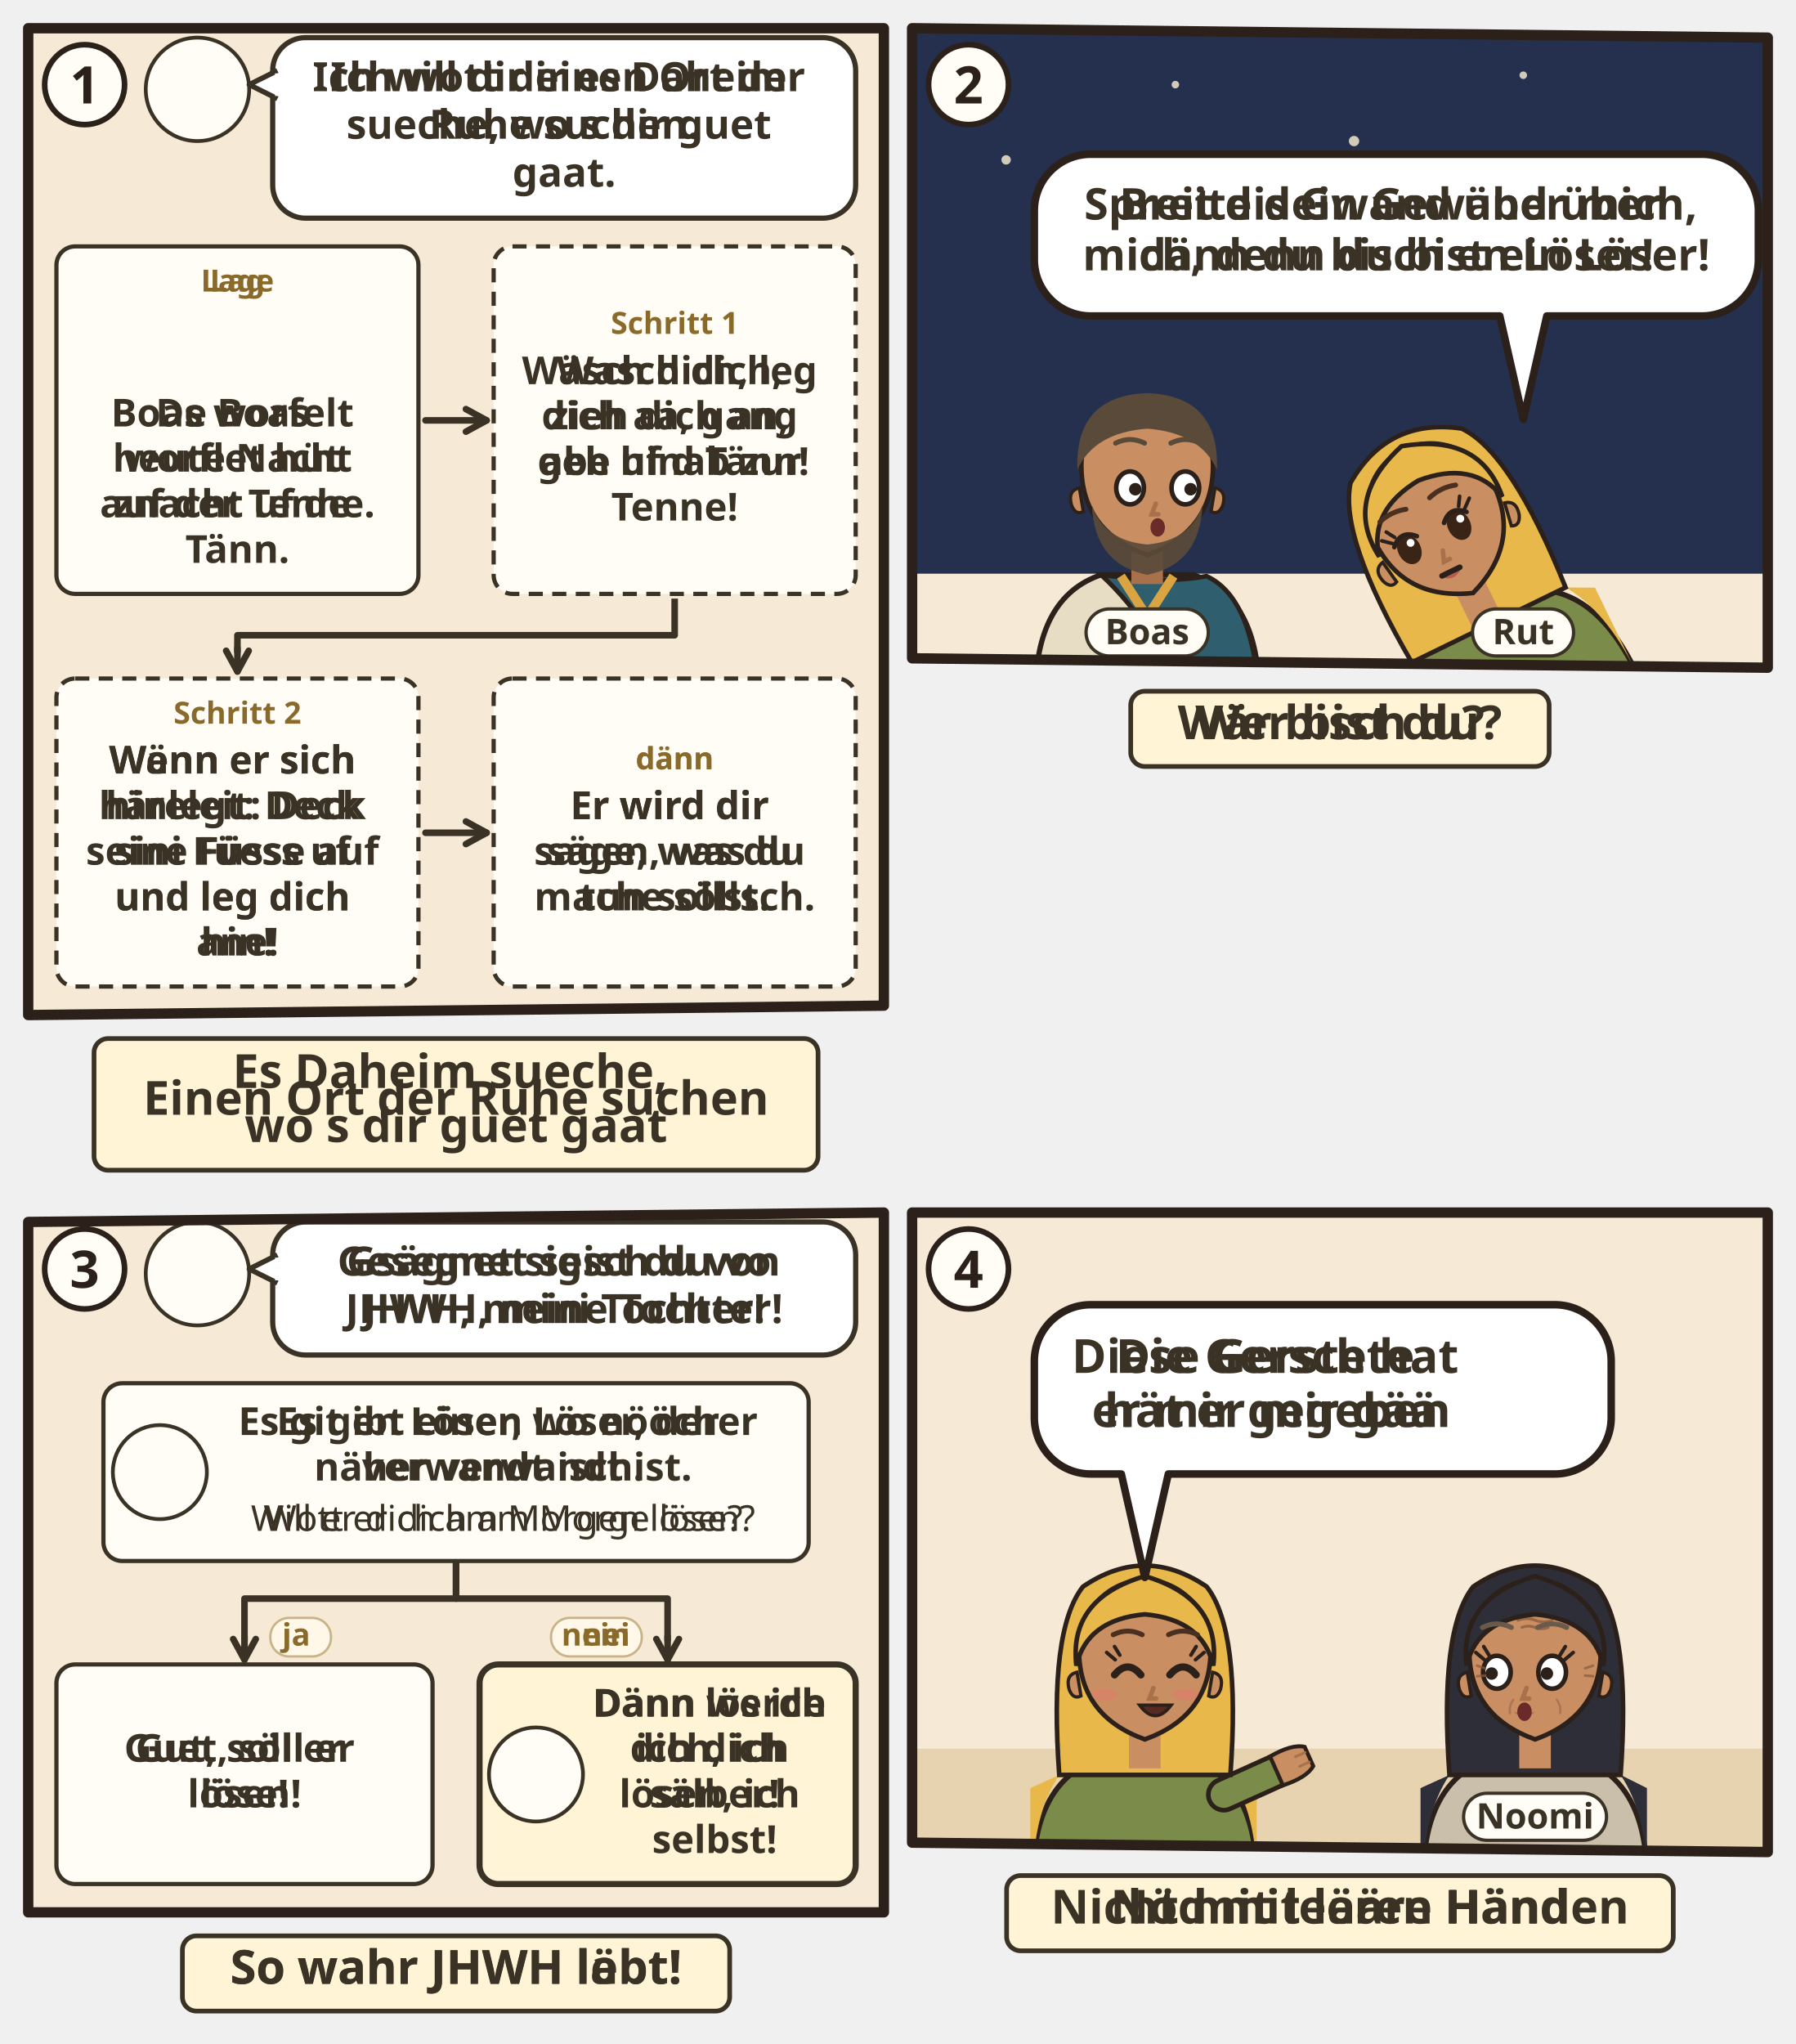
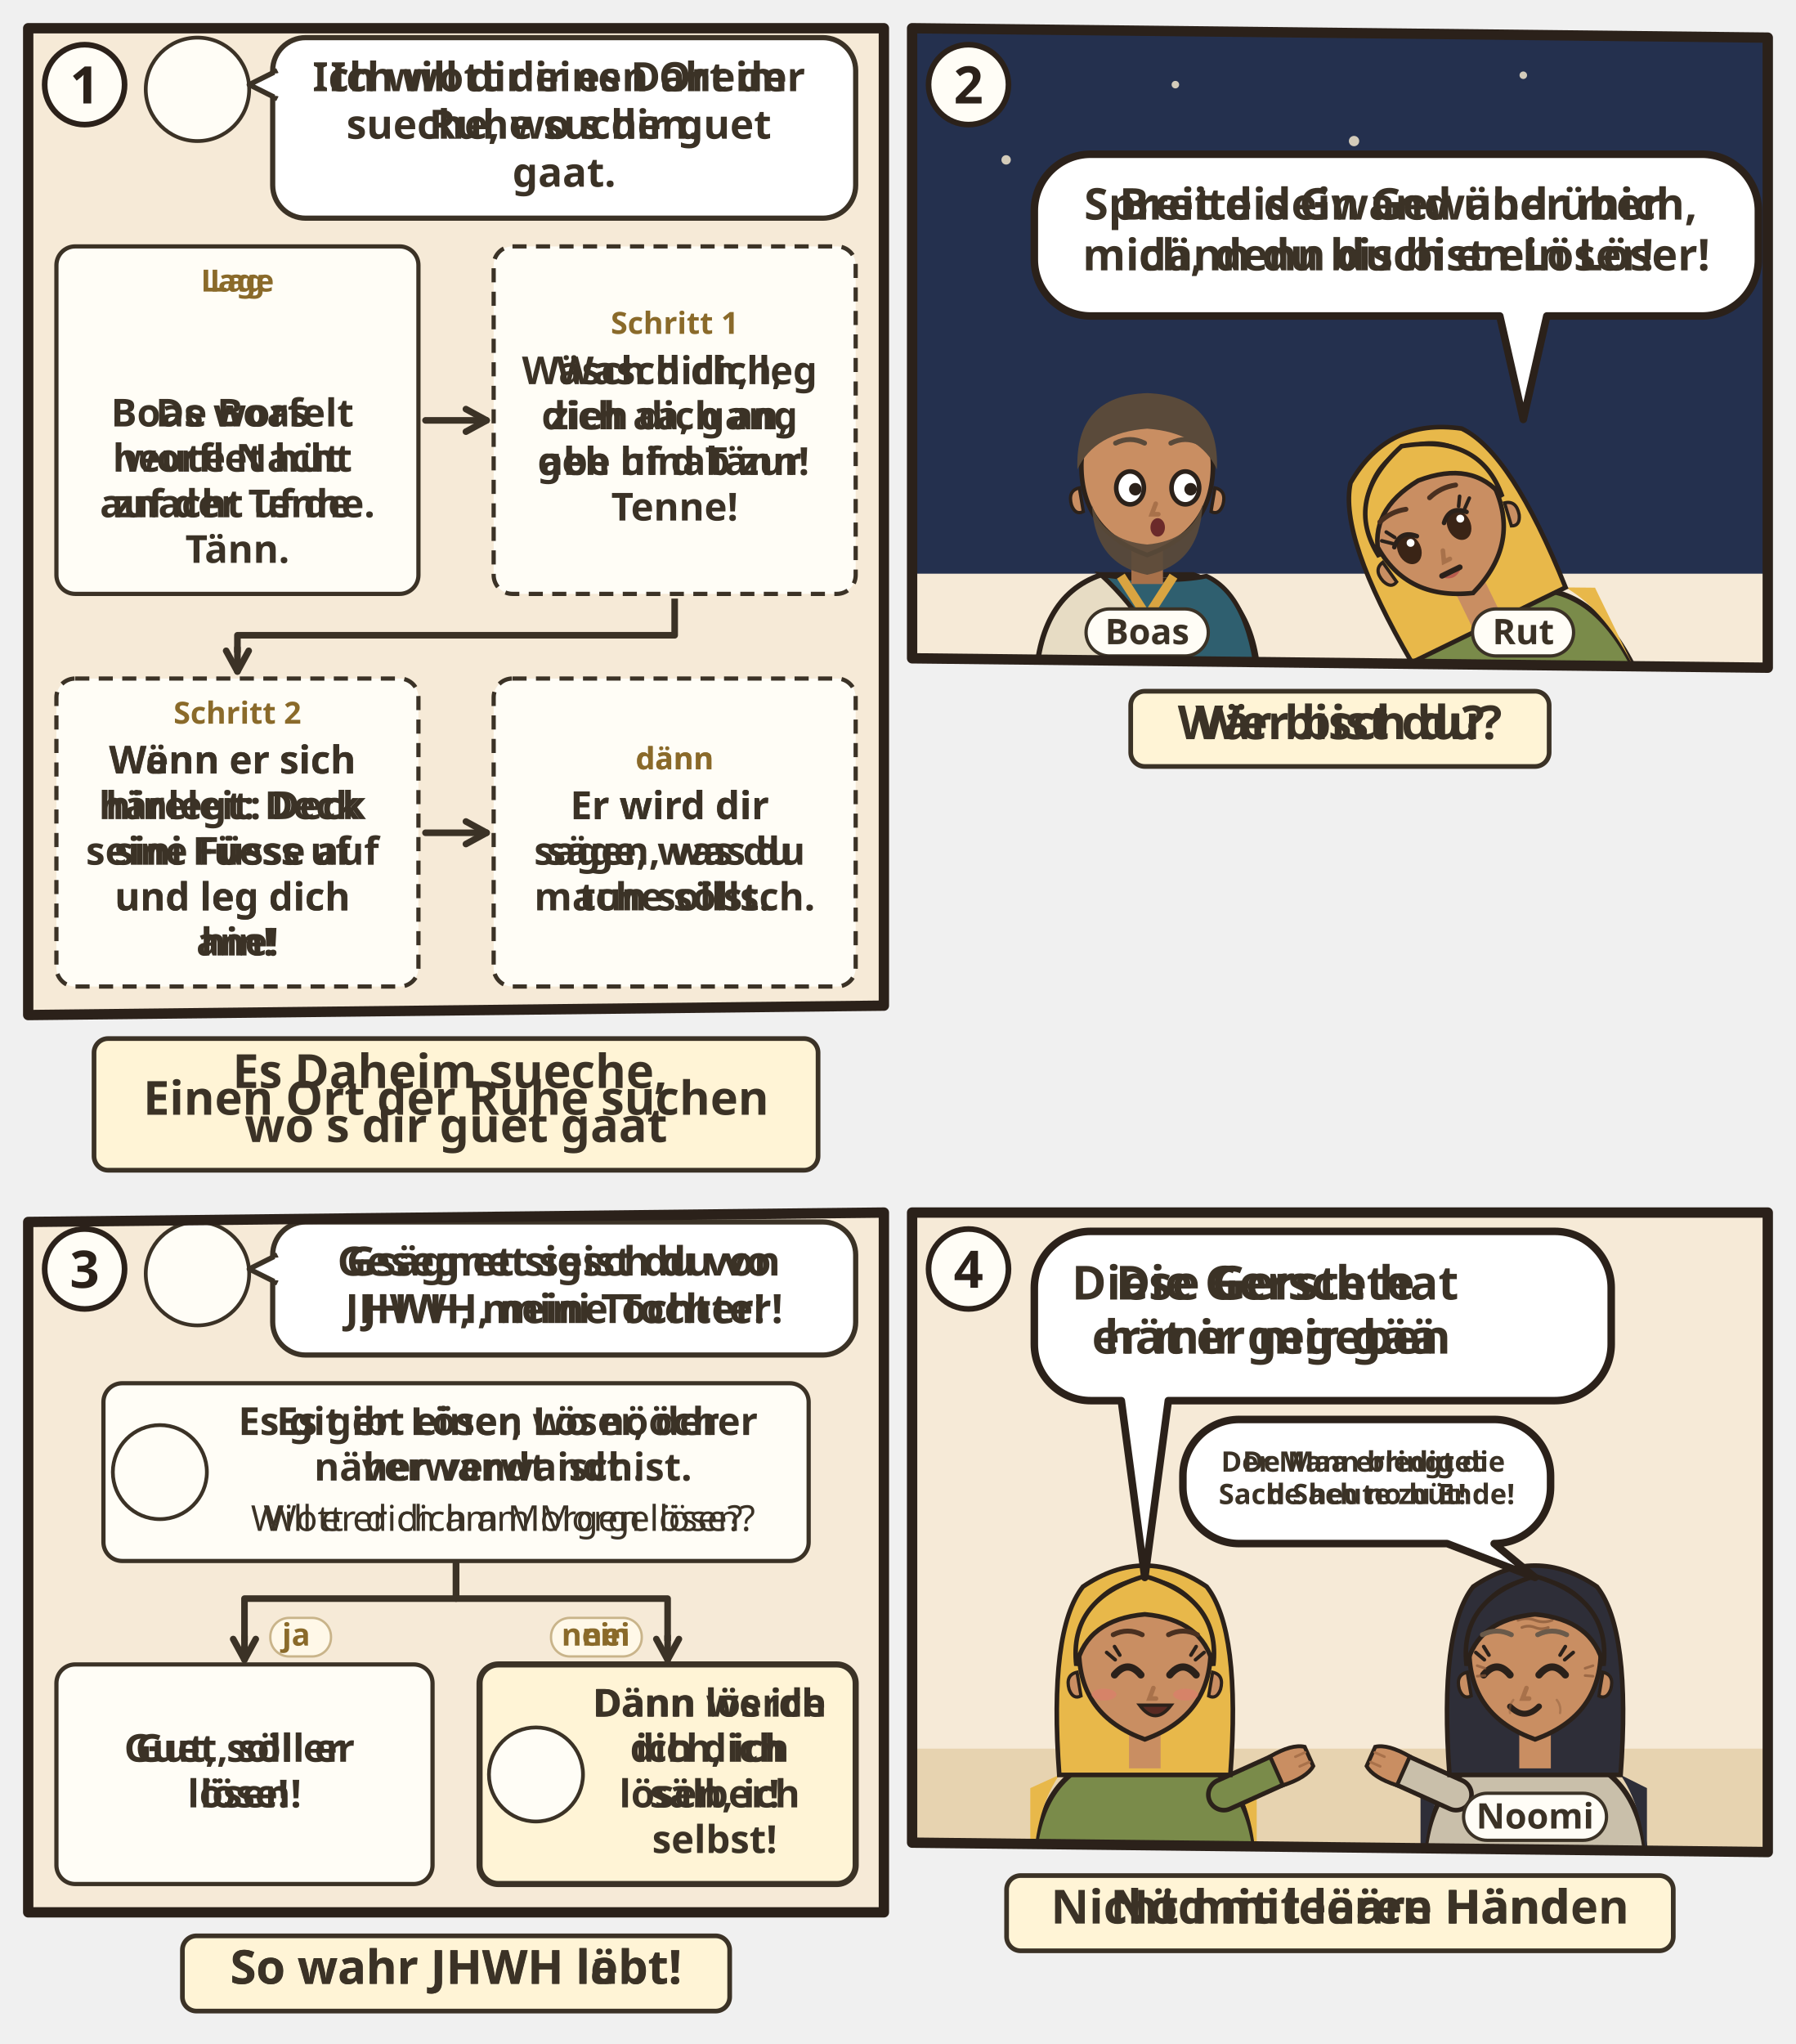
<svg xmlns="http://www.w3.org/2000/svg" viewBox="0 0 382 434.688">
  <svg class="ill-tile" data-span="1" x="0" y="0" width="194" height="255.868" viewBox="0 0 194 255.868">
    <g transform="translate(4 4)">
      <clipPath id="an-cp-rut-003-1">
        <polygon points="2,2 184,2 184,209.868 2,211.868" />
      </clipPath>
      <g clip-path="url(#an-cp-rut-003-1)">
        <polygon points="2,2 184,2 184,209.868 2,211.868" fill="#F6EAD7" />
        <circle cx="38.0" cy="15.0" r="11.0" fill="#FFFDF6" stroke="#3B3226" stroke-width=".8" />
        <use href="#an-p-noomi" x="29.6" y="5.8" width="16.8" height="18.0" />
        <rect x="54.0" y="4" width="124.0" height="38.4" rx="7" fill="#FFFFFF" stroke="#3B3226" stroke-width="1.1" />
        <path d="M55.0 11L49.0 14L55.0 17" fill="#FFFFFF" stroke="#3B3226" stroke-width="1.1" stroke-linejoin="round" />
        <path d="M55.2 11.6V16.4" stroke="#FFFFFF" stroke-width="1.4" />
        <text class="lw lw-de" text-anchor="middle" font-family="sans-serif" font-size="8.6" font-weight="700" fill="#3B3226">
          <tspan x="116.0" y="15.4">Ich will dir einen Ort der</tspan>
          <tspan x="116.0" y="25.5">Ruhe suchen.</tspan>
        </text>
        <text class="lw lw-gsw" text-anchor="middle" font-family="sans-serif" font-size="8.6" font-weight="700" fill="#3B3226">
          <tspan x="116.0" y="15.4">Ich wott dir es Daheim</tspan>
          <tspan x="116.0" y="25.5">sueche, wo s dir guet</tspan>
          <tspan x="116.0" y="35.7">gaat.</tspan>
        </text>
        <g class="dg-cell">
          <rect x="8.0" y="48.4" width="77.0" height="73.9" rx="4" fill="#FFFDF6" stroke="#3B3226" stroke-width="0.9" />
          <text class="lw lw-de" text-anchor="middle" font-family="sans-serif" font-size="6.5" font-weight="700" fill="#8A6A2A">
            <tspan x="46.5" y="58.0">Lage</tspan>
          </text>
          <text class="lw lw-gsw" text-anchor="middle" font-family="sans-serif" font-size="6.5" font-weight="700" fill="#8A6A2A">
            <tspan x="46.5" y="58.0">Lag</tspan>
          </text>
          <use href="#an-p-boas" x="40.9" y="61.6" width="11.3" height="16" />
          <text class="lw lw-de" text-anchor="middle" font-family="sans-serif" font-size="8.2" font-weight="700" fill="#3B3226">
            <tspan x="46.5" y="86.7">Boas worfelt</tspan>
            <tspan x="46.5" y="96.3">heute Nacht</tspan>
            <tspan x="46.5" y="106.0">auf der Tenne.</tspan>
          </text>
          <text class="lw lw-gsw" text-anchor="middle" font-family="sans-serif" font-size="8.2" font-weight="700" fill="#3B3226">
            <tspan x="46.5" y="86.7">De Boas</tspan>
            <tspan x="46.5" y="96.3">worflet hüt</tspan>
            <tspan x="46.5" y="106.0">znacht uf de</tspan>
            <tspan x="46.5" y="115.7">Tänn.</tspan>
          </text>
        </g>
        <g class="dg-cell">
          <rect x="101.0" y="48.4" width="77.0" height="73.9" rx="4" fill="#FFFDF6" stroke="#3B3226" stroke-width="0.9" stroke-dasharray="3 2" />
          <text text-anchor="middle" font-family="sans-serif" font-size="6.5" font-weight="700" fill="#8A6A2A">
            <tspan x="139.5" y="67.0">Schritt 1</tspan>
          </text>
          <text class="lw lw-de" text-anchor="middle" font-family="sans-serif" font-size="8.2" font-weight="700" fill="#3B3226">
            <tspan x="139.5" y="77.7">Wasch dich,</tspan>
            <tspan x="139.5" y="87.3">zieh dich an,</tspan>
            <tspan x="139.5" y="97.0">geh hinab zur</tspan>
            <tspan x="139.5" y="106.7">Tenne!</tspan>
          </text>
          <text class="lw lw-gsw" text-anchor="middle" font-family="sans-serif" font-size="8.2" font-weight="700" fill="#3B3226">
            <tspan x="139.5" y="77.7">Wäsch dich, leg</tspan>
            <tspan x="139.5" y="87.3">dich aa, gang</tspan>
            <tspan x="139.5" y="97.0">abe uf d Tänn!</tspan>
          </text>
        </g>
        <g class="dg-cell">
          <rect x="8.0" y="140.3" width="77.0" height="65.5" rx="4" fill="#FFFDF6" stroke="#3B3226" stroke-width="0.9" stroke-dasharray="3 2" />
          <text text-anchor="middle" font-family="sans-serif" font-size="6.5" font-weight="700" fill="#8A6A2A">
            <tspan x="46.5" y="149.9">Schritt 2</tspan>
          </text>
          <text class="lw lw-de" text-anchor="middle" font-family="sans-serif" font-size="8.2" font-weight="700" fill="#3B3226">
            <tspan x="46.5" y="160.5">Wenn er sich</tspan>
            <tspan x="46.5" y="170.2">hinlegt: Deck</tspan>
            <tspan x="46.5" y="179.9">seine Füsse auf</tspan>
            <tspan x="46.5" y="189.6">und leg dich</tspan>
            <tspan x="46.5" y="199.2">hin!</tspan>
          </text>
          <text class="lw lw-gsw" text-anchor="middle" font-family="sans-serif" font-size="8.2" font-weight="700" fill="#3B3226">
            <tspan x="46.5" y="160.5">Wänn er sich</tspan>
            <tspan x="46.5" y="170.2">häreleit: Deck</tspan>
            <tspan x="46.5" y="179.9">sini Füess uf</tspan>
            <tspan x="46.5" y="189.6">und leg dich</tspan>
            <tspan x="46.5" y="199.2">ane!</tspan>
          </text>
        </g>
        <g class="dg-cell">
          <rect x="101.0" y="140.3" width="77.0" height="65.5" rx="4" fill="#FFFDF6" stroke="#3B3226" stroke-width="0.9" stroke-dasharray="3 2" />
          <text class="lw lw-de" text-anchor="middle" font-family="sans-serif" font-size="6.5" font-weight="700" fill="#8A6A2A">
            <tspan x="139.5" y="159.6">dann</tspan>
          </text>
          <text class="lw lw-gsw" text-anchor="middle" font-family="sans-serif" font-size="6.5" font-weight="700" fill="#8A6A2A">
            <tspan x="139.5" y="159.6">dänn</tspan>
          </text>
          <text class="lw lw-de" text-anchor="middle" font-family="sans-serif" font-size="8.2" font-weight="700" fill="#3B3226">
            <tspan x="139.5" y="170.2">Er wird dir</tspan>
            <tspan x="139.5" y="179.9">sagen, was du</tspan>
            <tspan x="139.5" y="189.6">tun sollst.</tspan>
          </text>
          <text class="lw lw-gsw" text-anchor="middle" font-family="sans-serif" font-size="8.2" font-weight="700" fill="#3B3226">
            <tspan x="139.5" y="170.2">Er wird dir</tspan>
            <tspan x="139.5" y="179.9">säge, was du</tspan>
            <tspan x="139.5" y="189.6">mache söllsch.</tspan>
          </text>
        </g>
        <path d="M86.5 85.4L99.5 85.4" stroke="#3B3226" stroke-width="1.4" stroke-linecap="round" />
        <path d="M95.1 87.8L99.5 85.4L95.1 83.0" fill="none" stroke="#3B3226" stroke-width="1.4" stroke-linecap="round" stroke-linejoin="round" />
        <path d="M139.5 123.3V131.1H46.5V134.8" fill="none" stroke="#3B3226" stroke-width="1.4" stroke-linejoin="round" />
        <path d="M46.5 133.8L46.5 138.8" stroke="#3B3226" stroke-width="1.4" stroke-linecap="round" />
        <path d="M44.1 134.4L46.5 138.8L48.9 134.4" fill="none" stroke="#3B3226" stroke-width="1.4" stroke-linecap="round" stroke-linejoin="round" />
        <path d="M86.5 173.1L99.5 173.1" stroke="#3B3226" stroke-width="1.4" stroke-linecap="round" />
        <path d="M95.1 175.5L99.5 173.1L95.1 170.7" fill="none" stroke="#3B3226" stroke-width="1.4" stroke-linecap="round" stroke-linejoin="round" />
      </g>
      <polygon points="2,2 184,2 184,209.868 2,211.868" fill="none" stroke="#2B211A" stroke-width="2.2" stroke-linejoin="round" />
      <circle cx="14" cy="14" r="8.5" fill="#FFFDF6" stroke="#2B211A" stroke-width="1.2" />
      <text x="14" y="18" text-anchor="middle" font-family="sans-serif" font-size="11" font-weight="700" fill="#2B211A">1</text>
      <g transform="translate(0.0 215.868)">
        <g class="ill-words">
          <rect x="16.0" y="1.0" width="154.0" height="28" rx="3" fill="#FFF4D6" stroke="#3B3226" stroke-width="1" />
          <text class="lw lw-de" text-anchor="middle" font-family="sans-serif" font-size="10" font-weight="700" fill="#3B3226">
            <tspan x="93.0" y="17.2">Einen Ort der Ruhe suchen</tspan>
          </text>
          <text class="lw lw-gsw" text-anchor="middle" font-family="sans-serif" font-size="10" font-weight="700" fill="#3B3226">
            <tspan x="93.0" y="11.5">Es Daheim sueche,</tspan>
            <tspan x="93.0" y="23.0">wo s dir guet gaat</tspan>
          </text>
        </g>
      </g>
    </g>
  </svg>
  <svg class="ill-tile" data-span="1" x="188" y="0" width="194" height="170" viewBox="0 0 194 170">
    <g transform="translate(4 4)">
      <clipPath id="an-cp-rut-003-2">
        <polygon points="2,2 184,4 184,138 2,136" />
      </clipPath>
      <g clip-path="url(#an-cp-rut-003-2)">
        <polygon points="2,2 184,4 184,138 2,136" fill="#F6EAD7" />
        <rect x="0" y="0" width="186" height="118" fill="#24304E" />
        <circle cx="22" cy="30" r="1" fill="#F2E6CC" opacity=".85" />
        <circle cx="58" cy="14" r="0.8" fill="#F2E6CC" opacity=".85" />
        <circle cx="96" cy="26" r="1.1" fill="#F2E6CC" opacity=".85" />
        <circle cx="132" cy="12" r="0.8" fill="#F2E6CC" opacity=".85" />
        <circle cx="164" cy="34" r="1" fill="#F2E6CC" opacity=".85" />
        <circle cx="148" cy="58" r="0.7" fill="#F2E6CC" opacity=".85" />
        <circle cx="40" cy="60" r="0.7" fill="#F2E6CC" opacity=".85" />
        <circle cx="110" cy="52" r="0.8" fill="#F2E6CC" opacity=".85" />
        <use href="#an-tenne" x="0" y="70" width="186" height="70" />
        <g transform="translate(52.0 96.4) scale(1.4)">
          <path d="M-17 34V34Q-17 19-7 15.6L7 15.6Q17 19 17 34V34z" fill="#E7DCC4" stroke="#2B211A" stroke-width=".8" />
          <path d="M-7 15.6Q3 17 9 15.8Q16 19 17 34V34H4V34Q2 24-7 15.6z" fill="#2F5F6F" stroke="#2B211A" stroke-width=".7" />
          <path d="M-4 15.8L0 22 4 15.8" fill="none" stroke="#D9A441" stroke-width="1.4" />
          <path d="M-2.4 11h4.8v6h-4.8z" fill="#A8714A" />
          <path d="M-10 -1Q-10 9 0 12.6Q10 9 10 -1A10 10.6 0 0 0 -10 -1z" fill="#C98E62" stroke="#2B211A" stroke-width=".7" />
          <path d="M10.3 2.4q1.8.4 1.2 2.6-.6 1.6-1.8 1z M-10.3 2.4q-1.8.4-1.2 2.6.6 1.6 1.8 1z" fill="#C98E62" stroke="#2B211A" stroke-width=".5" />
          <path d="M-8.4 5Q-8 14 0 15.6Q8 14 8.4 5Q6.6 10.4 0 11Q-6.6 10.4-8.4 5z" fill="#5A4A3A" opacity=".92" />
          <ellipse cx="-2.6" cy="2.4" rx="2.1" ry="2.5" fill="#FFF" stroke="#2B211A" stroke-width=".7" />
          <circle cx="-1.8" cy="2.6" r=".95" fill="#2B211A" />
          <ellipse cx="5.8" cy="2.4" rx="2.1" ry="2.5" fill="#FFF" stroke="#2B211A" stroke-width=".7" />
          <circle cx="6.6" cy="2.6" r=".95" fill="#2B211A" />
          <path d="M1.3 4.8l-.6 1.6h1" fill="none" stroke="#A8714A" stroke-width=".7" stroke-linecap="round" />
          <ellipse cx="1.6" cy="8.4" rx="1.1" ry="1.4" fill="#6B2A2A" />
          <path d="M-10.6-.4Q-11-11.6 0-12Q11-11.6 10.6-.4Q8-6 0-6.6Q-8-6-10.6-.4z" fill="#5A4A3A" />
          <path d="M-4.8 -4.4Q-2.6 -5.5 -0.4 -4.4M3.6 -4.4Q5.8 -5.5 8.0 -4.4" fill="none" stroke="#5A4A3A" stroke-width="0.75" stroke-linecap="round" />
          <g filter="url(#an-kontur)">
            <use href="#an-a-worfel" x="-8" y="17" width="16" height="16" />
          </g>
        </g>
        <g transform="rotate(-26 132.0 144.0)">
          <g transform="translate(132.0 102.0) scale(1.4)">
            <path d="M-17 34V34Q-17 19-7 15.6L7 15.6Q17 19 17 34V34z" fill="#7A8B4A" stroke="#2B211A" stroke-width=".8" />
            <path d="M-13 18Q-17 24-17 34h-.4V20zM13 18Q17 24 17 34V20z" fill="#E8B84A" />
            <path d="M-12 21L-21.1 16.9" stroke="#2B211A" stroke-width="5.4" stroke-linecap="round" />
            <path d="M-12 21L-21.1 16.9" stroke="#7A8B4A" stroke-width="4" stroke-linecap="round" />
            <g transform="translate(-21.1 16.9) rotate(294)">
              <path d="M-2.4 1.2Q-2.8-2.6-1.6-4.2h3.2Q2.8-2.6 2.4 1.2z" fill="#C98E62" stroke="#2B211A" stroke-width=".6" />
              <path d="M-.8-3.9v1.6M.8-3.9v1.6" stroke="#A8714A" stroke-width=".4" stroke-linecap="round" />
            </g>
            <path d="M-13 18Q-14.6-4-9.4-10.6Q0-17 9.4-10.6Q14.6-4 13 18z" fill="#E8B84A" stroke="#2B211A" stroke-width=".7" />
            <path d="M-2.4 11h4.8v6h-4.8z" fill="#C98E62" />
            <path d="M-10 -1Q-10 9 0 12.6Q10 9 10 -1A10 10.6 0 0 0 -10 -1z" fill="#C98E62" stroke="#2B211A" stroke-width=".7" />
            <path d="M10.3 2.4q1.8.4 1.2 2.6-.6 1.6-1.8 1z M-10.3 2.4q-1.8.4-1.2 2.6.6 1.6 1.8 1z" fill="#C98E62" stroke="#2B211A" stroke-width=".5" />
            <ellipse cx="-5.8" cy="2.4" rx="1.75" ry="2.35" fill="#3A2416" />
            <path d="M-7.7 1.1Q-5.8 -0.9 -3.9 1.1" fill="none" stroke="#2B211A" stroke-width=".7" stroke-linecap="round" />
            <circle cx="-5.2" cy="1.6" r=".6" fill="#FFF" />
            <ellipse cx="2.6" cy="2.4" rx="1.75" ry="2.35" fill="#3A2416" />
            <path d="M0.7 1.1Q2.6 -0.9 4.5 1.1" fill="none" stroke="#2B211A" stroke-width=".7" stroke-linecap="round" />
            <circle cx="3.2" cy="1.6" r=".6" fill="#FFF" />
            <path d="M-7.7 0.5l-1.3-1.1M-7.0 -0.2l-0.8-1.3" stroke="#2B211A" stroke-width=".55" stroke-linecap="round" />
            <path d="M4.5 0.5l1.3-1.1M3.8 -0.2l0.8-1.3" stroke="#2B211A" stroke-width=".55" stroke-linecap="round" />
            <path d="M-3.2 8.4Q-1.6 9.9 0.0 8.4Q-1.6 8.9 -3.2 8.4z" fill="#B5524A" opacity=".85" />
            <path d="M-1.3 4.8l-.6 1.6h1" fill="none" stroke="#A8714A" stroke-width=".7" stroke-linecap="round" />
            <path d="M-3.1 8.2h3" stroke="#2B211A" stroke-width=".85" stroke-linecap="round" />
            <path d="M-10.4 1.4Q-11.6-8.8 0-12.2Q11.6-8.8 10.4 1.4Q8.8-5.6 0-6.4Q-8.8-5.6-10.4 1.4z" fill="#E8B84A" stroke="#2B211A" stroke-width=".7" />
            <path d="M-8.0 -3.3Q-5.8 -4.0 -3.6 -3.3M0.4 -3.3Q2.6 -4.0 4.8 -3.3" fill="none" stroke="#4A3020" stroke-width="0.75" stroke-linecap="round" />
            <use href="#an-z-beten" x="-4" y="13" width="16" height="12" />
          </g>
        </g>
        <g>
          <path d="M40 28.8H170A12 12 0 0 1 182 40.8V51.2A12 12 0 0 1 170 63.2L137 63.2L132 85.2L127 63.2H40A12 12 0 0 1 28 51.2V40.8A12 12 0 0 1 40 28.8Z" fill="#FFFFFF" stroke="#2B211A" stroke-width="1.6" stroke-linejoin="round" />
          <text class="lw lw-de" text-anchor="middle" font-family="sans-serif" font-size="9.33" font-weight="700" fill="#3B3226">
            <tspan x="105.0" y="42.7">Breite dein Gewand über</tspan>
            <tspan x="105.0" y="53.5">mich, denn du bist ein Löser!</tspan>
          </text>
          <text class="lw lw-gsw" text-anchor="middle" font-family="sans-serif" font-size="9.33" font-weight="700" fill="#3B3226">
            <tspan x="105.0" y="42.7">Spreit dis Gwand über mich,</tspan>
            <tspan x="105.0" y="53.5">dänn du bisch en Löser!</tspan>
          </text>
        </g>
        <use href="#an-z-nacht" x="166" y="66.2" width="11.2" height="11.2" />
        <g class="ill-name">
          <rect x="39.0" y="125.5" width="26.0" height="10" rx="5" fill="#FFFDF6" stroke="#3B3226" stroke-width=".7" />
          <text x="52.0" y="133.0" text-anchor="middle" font-family="sans-serif" font-size="7.5" font-weight="700" fill="#3B3226">Boas</text>
        </g>
        <g class="ill-name">
          <rect x="121.2" y="125.5" width="21.5" height="10" rx="5" fill="#FFFDF6" stroke="#3B3226" stroke-width=".7" />
          <text x="132.0" y="133.0" text-anchor="middle" font-family="sans-serif" font-size="7.5" font-weight="700" fill="#3B3226">Rut</text>
        </g>
      </g>
      <polygon points="2,2 184,4 184,138 2,136" fill="none" stroke="#2B211A" stroke-width="2.2" stroke-linejoin="round" />
      <circle cx="14" cy="14" r="8.5" fill="#FFFDF6" stroke="#2B211A" stroke-width="1.2" />
      <text x="14" y="18" text-anchor="middle" font-family="sans-serif" font-size="11" font-weight="700" fill="#2B211A">2</text>
      <g transform="translate(0.0 142)">
        <g class="ill-words">
          <rect x="48.5" y="1.0" width="89.0" height="16" rx="3" fill="#FFF4D6" stroke="#3B3226" stroke-width="1" />
          <text class="lw lw-de" text-anchor="middle" font-family="sans-serif" font-size="10" font-weight="700" fill="#3B3226">
            <tspan x="93.0" y="11.2">Wer bist du?</tspan>
          </text>
          <text class="lw lw-gsw" text-anchor="middle" font-family="sans-serif" font-size="10" font-weight="700" fill="#3B3226">
            <tspan x="93.0" y="11.2">Wär bisch du?</tspan>
          </text>
        </g>
      </g>
    </g>
  </svg>
  <svg class="ill-tile" data-span="1" x="0" y="251.868" width="194" height="182.82" viewBox="0 0 194 182.82">
    <g transform="translate(4 4)">
      <clipPath id="an-cp-rut-003-3">
        <polygon points="2,4 184,2 184,150.82 2,150.82" />
      </clipPath>
      <g clip-path="url(#an-cp-rut-003-3)">
        <polygon points="2,4 184,2 184,150.82 2,150.82" fill="#F6EAD7" />
        <circle cx="38.0" cy="15.0" r="11.0" fill="#FFFDF6" stroke="#3B3226" stroke-width=".8" />
        <use href="#an-p-boas" x="29.6" y="5.8" width="16.8" height="18.0" />
        <rect x="54.0" y="4" width="124.0" height="28.3" rx="7" fill="#FFFFFF" stroke="#3B3226" stroke-width="1.1" />
        <path d="M55.0 11L49.0 14L55.0 17" fill="#FFFFFF" stroke="#3B3226" stroke-width="1.1" stroke-linejoin="round" />
        <path d="M55.2 11.6V16.4" stroke="#FFFFFF" stroke-width="1.4" />
        <text class="lw lw-de" text-anchor="middle" font-family="sans-serif" font-size="8.6" font-weight="700" fill="#3B3226">
          <tspan x="116.0" y="15.4">Gesegnet seist du von</tspan>
          <tspan x="116.0" y="25.5">JHWH, meine Tochter!</tspan>
        </text>
        <text class="lw lw-gsw" text-anchor="middle" font-family="sans-serif" font-size="8.6" font-weight="700" fill="#3B3226">
          <tspan x="116.0" y="15.4">Gsägnet sigsch du vo</tspan>
          <tspan x="116.0" y="25.5">JHWH, mini Tochter!</tspan>
        </text>
        <g class="dg-cell">
          <rect x="18.0" y="38.3" width="150.0" height="37.8" rx="4" fill="#FFFDF6" stroke="#3B3226" stroke-width="0.9" />
          <circle cx="30.0" cy="57.2" r="10.0" fill="#FFFDF6" stroke="#3B3226" stroke-width=".8" />
          <use href="#an-p-loeser" x="22.4" y="48.9" width="15.1" height="16.2" />
          <text class="lw lw-de" text-anchor="middle" font-family="sans-serif" font-size="8.2" font-weight="700" fill="#3B3226">
            <tspan x="103.0" y="49.3">Es gibt einen Löser, der</tspan>
            <tspan x="103.0" y="59.0">näher verwandt ist.</tspan>
          </text>
          <text class="lw lw-gsw" text-anchor="middle" font-family="sans-serif" font-size="8.2" font-weight="700" fill="#3B3226">
            <tspan x="103.0" y="49.3">Es git en Löser, wo nööcher</tspan>
            <tspan x="103.0" y="59.0">verwandt isch.</tspan>
          </text>
          <text class="lw lw-de" text-anchor="middle" font-family="sans-serif" font-size="7.6" font-weight="400" fill="#3B3226">
            <tspan x="103.0" y="69.7">Will er dich am Morgen lösen?</tspan>
          </text>
          <text class="lw lw-gsw" text-anchor="middle" font-family="sans-serif" font-size="7.6" font-weight="400" fill="#3B3226">
            <tspan x="103.0" y="69.7">Wott er dich am Morge löse?</tspan>
          </text>
        </g>
        <path d="M93.0 76.1V84.1H48.0V93.1" fill="none" stroke="#3B3226" stroke-width="1.4" stroke-linejoin="round" />
        <path d="M48.0 92.1L48.0 97.1" stroke="#3B3226" stroke-width="1.4" stroke-linecap="round" />
        <path d="M45.6 92.7L48.0 97.1L50.4 92.7" fill="none" stroke="#3B3226" stroke-width="1.4" stroke-linecap="round" stroke-linejoin="round" />
        <g class="dg-label">
          <rect x="53.5" y="88.2" width="12.9" height="8.2" rx="4.0" fill="#FFF8E8" stroke="#C9B48A" stroke-width=".5" />
          <text x="56.0" y="94.1" text-anchor="start" font-family="sans-serif" font-size="6.6" font-weight="700" fill="#8A6A2A">ja</text>
        </g>
        <g class="dg-cell">
          <rect x="8.0" y="98.1" width="80.0" height="46.7" rx="4" fill="#FFFDF6" stroke="#3B3226" stroke-width="0.9" />
          <text class="lw lw-de" text-anchor="middle" font-family="sans-serif" font-size="8.2" font-weight="700" fill="#3B3226">
            <tspan x="48.0" y="118.8">Gut, soll er</tspan>
            <tspan x="48.0" y="128.5">lösen!</tspan>
          </text>
          <text class="lw lw-gsw" text-anchor="middle" font-family="sans-serif" font-size="8.2" font-weight="700" fill="#3B3226">
            <tspan x="48.0" y="118.8">Guet, söll er</tspan>
            <tspan x="48.0" y="128.5">löse!</tspan>
          </text>
        </g>
        <path d="M93.0 76.1V84.1H138.0V93.1" fill="none" stroke="#3B3226" stroke-width="1.4" stroke-linejoin="round" />
        <path d="M138.0 92.1L138.0 97.1" stroke="#3B3226" stroke-width="1.4" stroke-linecap="round" />
        <path d="M135.6 92.7L138.0 97.1L140.4 92.7" fill="none" stroke="#3B3226" stroke-width="1.4" stroke-linecap="round" stroke-linejoin="round" />
        <g class="dg-label">
          <rect x="113.2" y="88.2" width="19.3" height="8.2" rx="4.0" fill="#FFF8E8" stroke="#C9B48A" stroke-width=".5" />
          <text class="lw lw-de" x="130.0" y="94.1" text-anchor="end" font-family="sans-serif" font-size="6.6" font-weight="700" fill="#8A6A2A">nein</text>
          <text class="lw lw-gsw" x="130.0" y="94.1" text-anchor="end" font-family="sans-serif" font-size="6.6" font-weight="700" fill="#8A6A2A">nei</text>
        </g>
        <g class="dg-cell">
          <rect x="98.0" y="98.1" width="80.0" height="46.7" rx="4" fill="#FFF4D6" stroke="#3B3226" stroke-width="1.3" />
          <circle cx="110.0" cy="121.5" r="10.0" fill="#FFFDF6" stroke="#3B3226" stroke-width=".8" />
          <use href="#an-p-boas" x="102.4" y="113.2" width="15.1" height="16.2" />
          <text class="lw lw-de" text-anchor="middle" font-family="sans-serif" font-size="8.2" font-weight="700" fill="#3B3226">
            <tspan x="148.0" y="109.2">Dann werde</tspan>
            <tspan x="148.0" y="118.8">ich dich</tspan>
            <tspan x="148.0" y="128.5">lösen, ich</tspan>
            <tspan x="148.0" y="138.2">selbst!</tspan>
          </text>
          <text class="lw lw-gsw" text-anchor="middle" font-family="sans-serif" font-size="8.2" font-weight="700" fill="#3B3226">
            <tspan x="148.0" y="109.2">Dänn lös ich</tspan>
            <tspan x="148.0" y="118.8">dich, ich</tspan>
            <tspan x="148.0" y="128.5">sälber!</tspan>
          </text>
        </g>
      </g>
      <polygon points="2,4 184,2 184,150.82 2,150.82" fill="none" stroke="#2B211A" stroke-width="2.2" stroke-linejoin="round" />
      <circle cx="14" cy="14" r="8.5" fill="#FFFDF6" stroke="#2B211A" stroke-width="1.2" />
      <text x="14" y="18" text-anchor="middle" font-family="sans-serif" font-size="11" font-weight="700" fill="#2B211A">3</text>
      <g transform="translate(0.0 154.82)">
        <g class="ill-words">
          <rect x="34.8" y="1.0" width="116.4" height="16" rx="3" fill="#FFF4D6" stroke="#3B3226" stroke-width="1" />
          <text class="lw lw-de" text-anchor="middle" font-family="sans-serif" font-size="10" font-weight="700" fill="#3B3226">
            <tspan x="93.0" y="11.2">So wahr JHWH lebt!</tspan>
          </text>
          <text class="lw lw-gsw" text-anchor="middle" font-family="sans-serif" font-size="10" font-weight="700" fill="#3B3226">
            <tspan x="93.0" y="11.2">So wahr JHWH läbt!</tspan>
          </text>
        </g>
      </g>
    </g>
  </svg>
  <svg class="ill-tile" data-span="1" x="188" y="251.868" width="194" height="170" viewBox="0 0 194 170">
    <g transform="translate(4 4)">
      <clipPath id="an-cp-rut-003-4">
        <polygon points="2,2 184,2 184,138 2,136" />
      </clipPath>
      <g clip-path="url(#an-cp-rut-003-4)">
        <polygon points="2,2 184,2 184,138 2,136" fill="#F6EAD7" />
        <path d="M0 116h186v24H0z" fill="#E7D3B0" />
        <g transform="translate(51.5 96.4) scale(1.4)">
          <path d="M-17 34V34Q-17 19-7 15.6L7 15.6Q17 19 17 34V34z" fill="#7A8B4A" stroke="#2B211A" stroke-width=".8" />
          <path d="M-13 18Q-17 24-17 34h-.4V20zM13 18Q17 24 17 34V20z" fill="#E8B84A" />
          <path d="M12 21L21.1 16.9" stroke="#2B211A" stroke-width="5.4" stroke-linecap="round" />
          <path d="M12 21L21.1 16.9" stroke="#7A8B4A" stroke-width="4" stroke-linecap="round" />
          <g transform="translate(21.1 16.9) rotate(66)">
            <path d="M-2.4 1.2Q-2.8-2.6-1.6-4.2h3.2Q2.8-2.6 2.4 1.2z" fill="#C98E62" stroke="#2B211A" stroke-width=".6" />
            <path d="M-.8-3.9v1.6M.8-3.9v1.6" stroke="#A8714A" stroke-width=".4" stroke-linecap="round" />
          </g>
          <path d="M-13 18Q-14.6-4-9.4-10.6Q0-17 9.4-10.6Q14.6-4 13 18z" fill="#E8B84A" stroke="#2B211A" stroke-width=".7" />
          <path d="M-2.4 11h4.8v6h-4.8z" fill="#C98E62" />
          <path d="M-10 -1Q-10 9 0 12.6Q10 9 10 -1A10 10.6 0 0 0 -10 -1z" fill="#C98E62" stroke="#2B211A" stroke-width=".7" />
          <path d="M10.3 2.4q1.8.4 1.2 2.6-.6 1.6-1.8 1z M-10.3 2.4q-1.8.4-1.2 2.6.6 1.6 1.8 1z" fill="#C98E62" stroke="#2B211A" stroke-width=".5" />
          <path d="M-4.6 2.8Q-2.6 0.4 -0.6 2.8" fill="none" stroke="#2B211A" stroke-width="1.1" stroke-linecap="round" />
          <path d="M3.8 2.8Q5.8 0.4 7.8 2.8" fill="none" stroke="#2B211A" stroke-width="1.1" stroke-linecap="round" />
          <path d="M-4.5 0.5l-1.3-1.1M-3.8 -0.2l-0.8-1.3" stroke="#2B211A" stroke-width=".55" stroke-linecap="round" />
          <path d="M7.7 0.5l1.3-1.1M7.0 -0.2l0.8-1.3" stroke="#2B211A" stroke-width=".55" stroke-linecap="round" />
          <path d="M0.0 8.4Q1.6 9.9 3.2 8.4Q1.6 8.9 0.0 8.4z" fill="#B5524A" opacity=".85" />
          <path d="M1.3 4.8l-.6 1.6h1" fill="none" stroke="#A8714A" stroke-width=".7" stroke-linecap="round" />
          <ellipse cx="-6.2" cy="5.8" rx="1.9" ry=".9" fill="#E07A6E" opacity=".55" />
          <ellipse cx="6.2" cy="5.8" rx="1.9" ry=".9" fill="#E07A6E" opacity=".55" />
          <path d="M-0.8 7.4Q1.6 10.6 4.0 7.4z" fill="#5A2A22" stroke="#2B211A" stroke-width=".5" />
          <path d="M-10.4 1.4Q-11.6-8.8 0-12.2Q11.6-8.8 10.4 1.4Q8.8-5.6 0-6.4Q-8.8-5.6-10.4 1.4z" fill="#E8B84A" stroke="#2B211A" stroke-width=".7" />
          <path d="M-4.8 -3.3Q-2.6 -4.4 -0.4 -3.3M3.6 -3.3Q5.8 -4.4 8.0 -3.3" fill="none" stroke="#4A3020" stroke-width="0.75" stroke-linecap="round" />
          <g filter="url(#an-kontur)">
            <use href="#an-a-garbe" x="-8" y="17" width="16" height="16" />
          </g>
        </g>
        <g transform="translate(134.5 96.4) scale(1.4)">
          <path d="M-17 34V34Q-17 19-7 15.6L7 15.6Q17 19 17 34V34z" fill="#C9BFAA" stroke="#2B211A" stroke-width=".8" />
          <path d="M-13 18Q-17 24-17 34h-.4V20zM13 18Q17 24 17 34V20z" fill="#2E2E38" />
+           <path d="M-12 21L-21.1 16.9" stroke="#2B211A" stroke-width="5.4" stroke-linecap="round" />
+           <path d="M-12 21L-21.1 16.9" stroke="#C9BFAA" stroke-width="4" stroke-linecap="round" />
+           <g transform="translate(-21.1 16.9) rotate(294)">
+             <path d="M-2.4 1.2Q-2.8-2.6-1.6-4.2h3.2Q2.8-2.6 2.4 1.2z" fill="#C98E62" stroke="#2B211A" stroke-width=".6" />
+             <path d="M-.8-3.9v1.6M.8-3.9v1.6" stroke="#A8714A" stroke-width=".4" stroke-linecap="round" />
+           </g>
          <path d="M-13 18Q-14.6-4-9.4-10.6Q0-17 9.4-10.6Q14.6-4 13 18z" fill="#2E2E38" stroke="#2B211A" stroke-width=".7" />
          <path d="M-2.4 11h4.8v6h-4.8z" fill="#C98E62" />
          <path d="M-10 -1Q-10 9 0 12.6Q10 9 10 -1A10 10.6 0 0 0 -10 -1z" fill="#C98E62" stroke="#2B211A" stroke-width=".7" />
          <path d="M10.3 2.4q1.8.4 1.2 2.6-.6 1.6-1.8 1z M-10.3 2.4q-1.8.4-1.2 2.6.6 1.6 1.8 1z" fill="#C98E62" stroke="#2B211A" stroke-width=".5" />
-           <ellipse cx="-5.8" cy="2.4" rx="2.1" ry="2.5" fill="#FFF" stroke="#2B211A" stroke-width=".7" />
-           <circle cx="-6.6" cy="2.6" r=".95" fill="#2B211A" />
-           <ellipse cx="2.6" cy="2.4" rx="2.1" ry="2.5" fill="#FFF" stroke="#2B211A" stroke-width=".7" />
-           <circle cx="1.8" cy="2.6" r=".95" fill="#2B211A" />
+           <path d="M-7.8 2.8Q-5.8 0.4 -3.8 2.8" fill="none" stroke="#2B211A" stroke-width="1.1" stroke-linecap="round" />
+           <path d="M0.6 2.8Q2.6 0.4 4.6 2.8" fill="none" stroke="#2B211A" stroke-width="1.1" stroke-linecap="round" />
          <path d="M-7.7 0.5l-1.3-1.1M-7.0 -0.2l-0.8-1.3" stroke="#2B211A" stroke-width=".55" stroke-linecap="round" />
          <path d="M4.5 0.5l1.3-1.1M3.8 -0.2l0.8-1.3" stroke="#2B211A" stroke-width=".55" stroke-linecap="round" />
          <path d="M-3.2 8.4Q-1.6 9.9 0.0 8.4Q-1.6 8.9 -3.2 8.4z" fill="#B5524A" opacity=".85" />
          <path d="M-1.3 4.8l-.6 1.6h1" fill="none" stroke="#A8714A" stroke-width=".7" stroke-linecap="round" />
-           <ellipse cx="-1.6" cy="8.4" rx="1.1" ry="1.4" fill="#6B2A2A" />
+           <path d="M-3.8 7.6Q-1.6 9.8 0.6 7.6" fill="none" stroke="#2B211A" stroke-width=".9" stroke-linecap="round" />
          <g stroke="#8A5A3A" stroke-linecap="round" fill="none">
            <path d="M-2.6-5.5q1.3-.5 2.6 0t2.6 0M-2-4.4q1-.4 2 0t2 0" stroke-width=".42" opacity=".75" />
            <path d="M-7.6 1.8l-1.2-.4M-7.6 2.9l-1.2.1M7.6 1.8l1.2-.4M7.6 2.9l1.2.1" stroke-width=".4" opacity=".7" />
            <path d="M-3.3 6.6q-.7.9-.5 2M3.3 6.6q.7.9.5 2" stroke-width=".35" opacity=".45" />
          </g>
          <path d="M-10.4 1.4Q-11.6-8.8 0-12.2Q11.6-8.8 10.4 1.4Q8.8-5.6 0-6.4Q-8.8-5.6-10.4 1.4z" fill="#2E2E38" stroke="#2B211A" stroke-width=".7" />
-           <path d="M-8.0 -4.4Q-5.8 -5.5 -3.6 -4.4M0.4 -4.4Q2.6 -5.5 4.8 -4.4" fill="none" stroke="#6A5A4A" stroke-width="0.75" stroke-linecap="round" />
+           <path d="M-8.0 -3.3Q-5.8 -4.4 -3.6 -3.3M0.4 -3.3Q2.6 -4.4 4.8 -3.3" fill="none" stroke="#6A5A4A" stroke-width="0.75" stroke-linecap="round" />
        </g>
        <use href="#an-gerste" x="93.0" y="106" width="21" height="18" />
        <g>
-           <path d="M40 21.6H138.7A12 12 0 0 1 150.7 33.6V45.6A12 12 0 0 1 138.7 57.6L56.5 57.6L51.5 79.6L46.5 57.6H40A12 12 0 0 1 28 45.6V33.6A12 12 0 0 1 40 21.6Z" fill="#FFFFFF" stroke="#2B211A" stroke-width="1.6" stroke-linejoin="round" />
+           <path d="M40 6H138.7A12 12 0 0 1 150.7 18V30A12 12 0 0 1 138.7 42L56.5 42L51.5 79.6L46.5 42H40A12 12 0 0 1 28 30V18A12 12 0 0 1 40 6Z" fill="#FFFFFF" stroke="#2B211A" stroke-width="1.6" stroke-linejoin="round" />
          <text class="lw lw-de" text-anchor="middle" font-family="sans-serif" font-size="10" font-weight="700" fill="#3B3226">
-             <tspan x="78.4" y="36.1">Diese Gerste hat</tspan>
-             <tspan x="78.4" y="47.6">er mir gegeben</tspan>
+             <tspan x="78.4" y="20.5">Diese Gerste hat</tspan>
+             <tspan x="78.4" y="32.0">er mir gegeben</tspan>
          </text>
          <text class="lw lw-gsw" text-anchor="middle" font-family="sans-serif" font-size="10" font-weight="700" fill="#3B3226">
-             <tspan x="78.4" y="36.1">Die Gerschte</tspan>
-             <tspan x="78.4" y="47.6">hät er mir gää</tspan>
-           </text>
-           <use href="#an-p-boas" x="127.8" y="27.6" width="16.9" height="24" />
+             <tspan x="78.4" y="20.5">Die Gerschte</tspan>
+             <tspan x="78.4" y="32.0">hät er mir gää</tspan>
+           </text>
+           <use href="#an-p-boas" x="127.8" y="12" width="16.9" height="24" />
+         </g>
+         <g>
+           <path d="M71.6 46H125.8A12 12 0 0 1 137.8 58V60.4A12 12 0 0 1 125.8 72.4L125.8 72.4L134.5 79.6L115.8 72.4H71.6A12 12 0 0 1 59.6 60.4V58A12 12 0 0 1 71.6 46Z" fill="#FFFFFF" stroke="#2B211A" stroke-width="1.6" stroke-linejoin="round" />
+           <text class="lw lw-de" text-anchor="middle" font-family="sans-serif" font-size="6.0" font-weight="700" fill="#3B3226">
+             <tspan x="98.7" y="57.1">Der Mann bringt die</tspan>
+             <tspan x="98.7" y="64.0">Sache heute zu Ende!</tspan>
+           </text>
+           <text class="lw lw-gsw" text-anchor="middle" font-family="sans-serif" font-size="6.0" font-weight="700" fill="#3B3226">
+             <tspan x="98.7" y="57.1">De Maa erlediget</tspan>
+             <tspan x="98.7" y="64.0">d Sach no hüt!</tspan>
+           </text>
        </g>
        <g class="ill-name">
          <rect x="119.3" y="125.5" width="30.4" height="10" rx="5" fill="#FFFDF6" stroke="#3B3226" stroke-width=".7" />
          <text x="134.5" y="133.0" text-anchor="middle" font-family="sans-serif" font-size="7.5" font-weight="700" fill="#3B3226">Noomi</text>
        </g>
      </g>
      <polygon points="2,2 184,2 184,138 2,136" fill="none" stroke="#2B211A" stroke-width="2.2" stroke-linejoin="round" />
      <circle cx="14" cy="14" r="8.5" fill="#FFFDF6" stroke="#2B211A" stroke-width="1.2" />
      <text x="14" y="18" text-anchor="middle" font-family="sans-serif" font-size="11" font-weight="700" fill="#2B211A">4</text>
      <g transform="translate(0.0 142)">
        <g class="ill-words">
          <rect x="22.1" y="1.0" width="141.8" height="16" rx="3" fill="#FFF4D6" stroke="#3B3226" stroke-width="1" />
          <text class="lw lw-de" text-anchor="middle" font-family="sans-serif" font-size="10" font-weight="700" fill="#3B3226">
            <tspan x="93.0" y="11.2">Nicht mit leeren Händen</tspan>
          </text>
          <text class="lw lw-gsw" text-anchor="middle" font-family="sans-serif" font-size="10" font-weight="700" fill="#3B3226">
            <tspan x="93.0" y="11.2">Nöd mit lääre Händ</tspan>
          </text>
        </g>
      </g>
    </g>
  </svg>
</svg>
